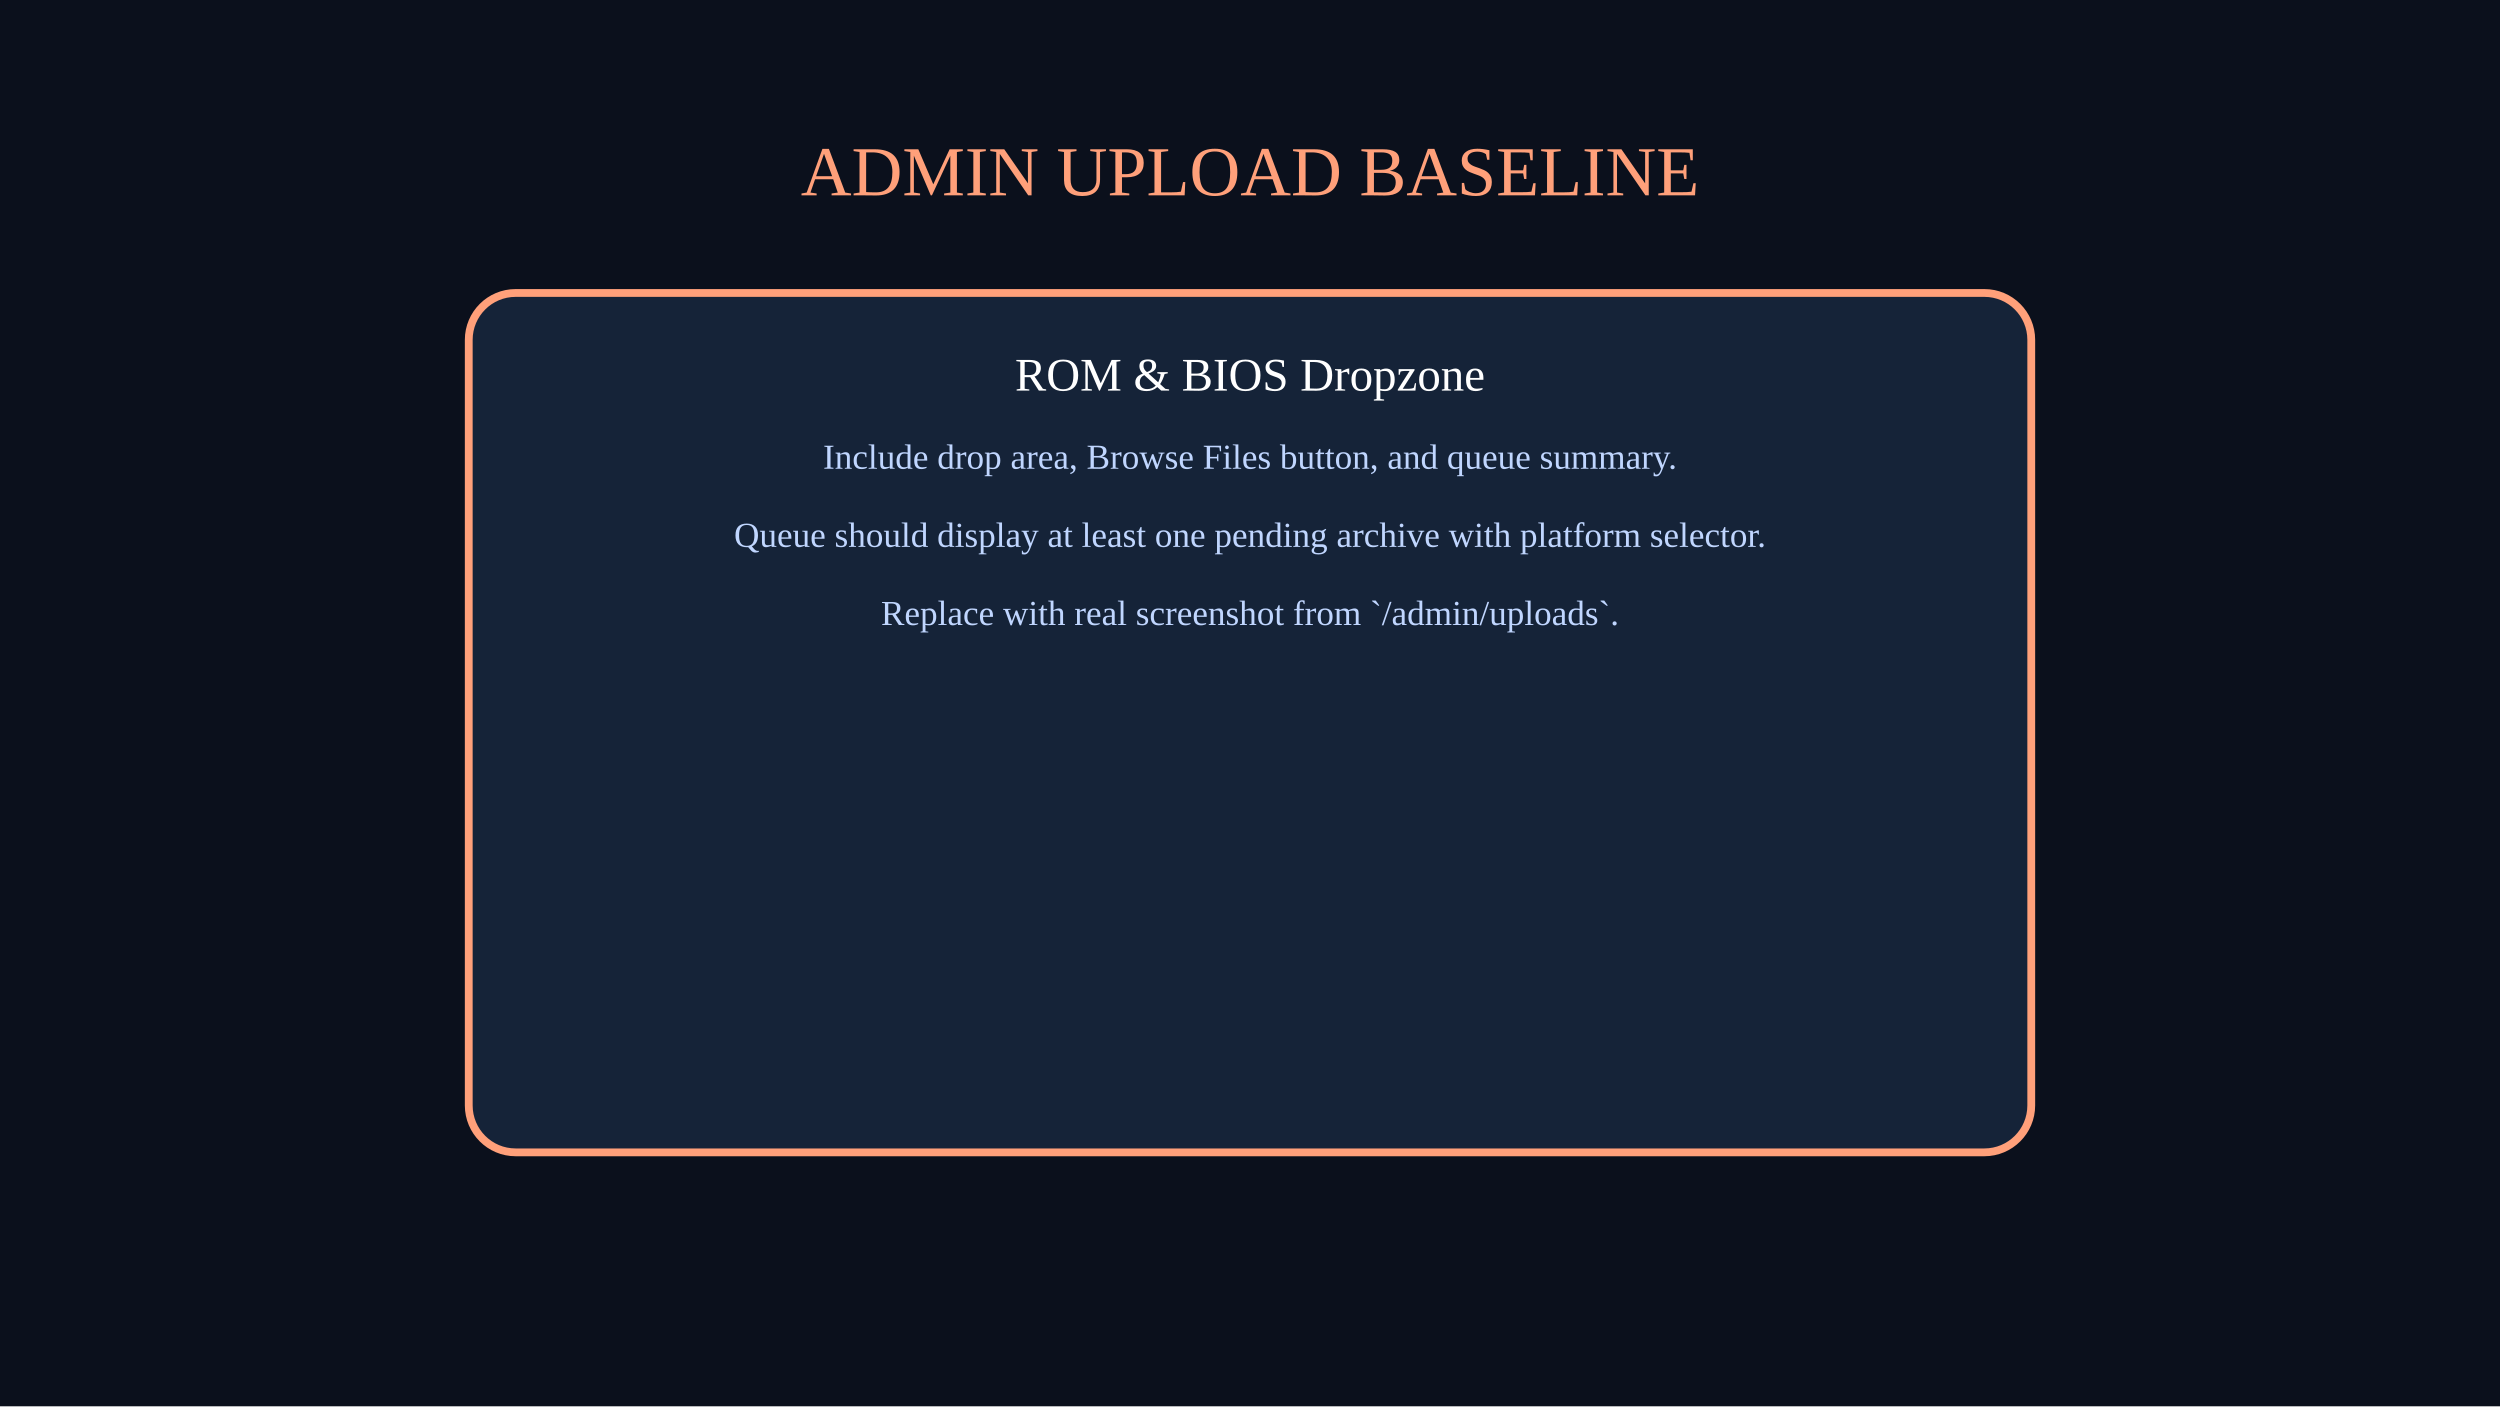
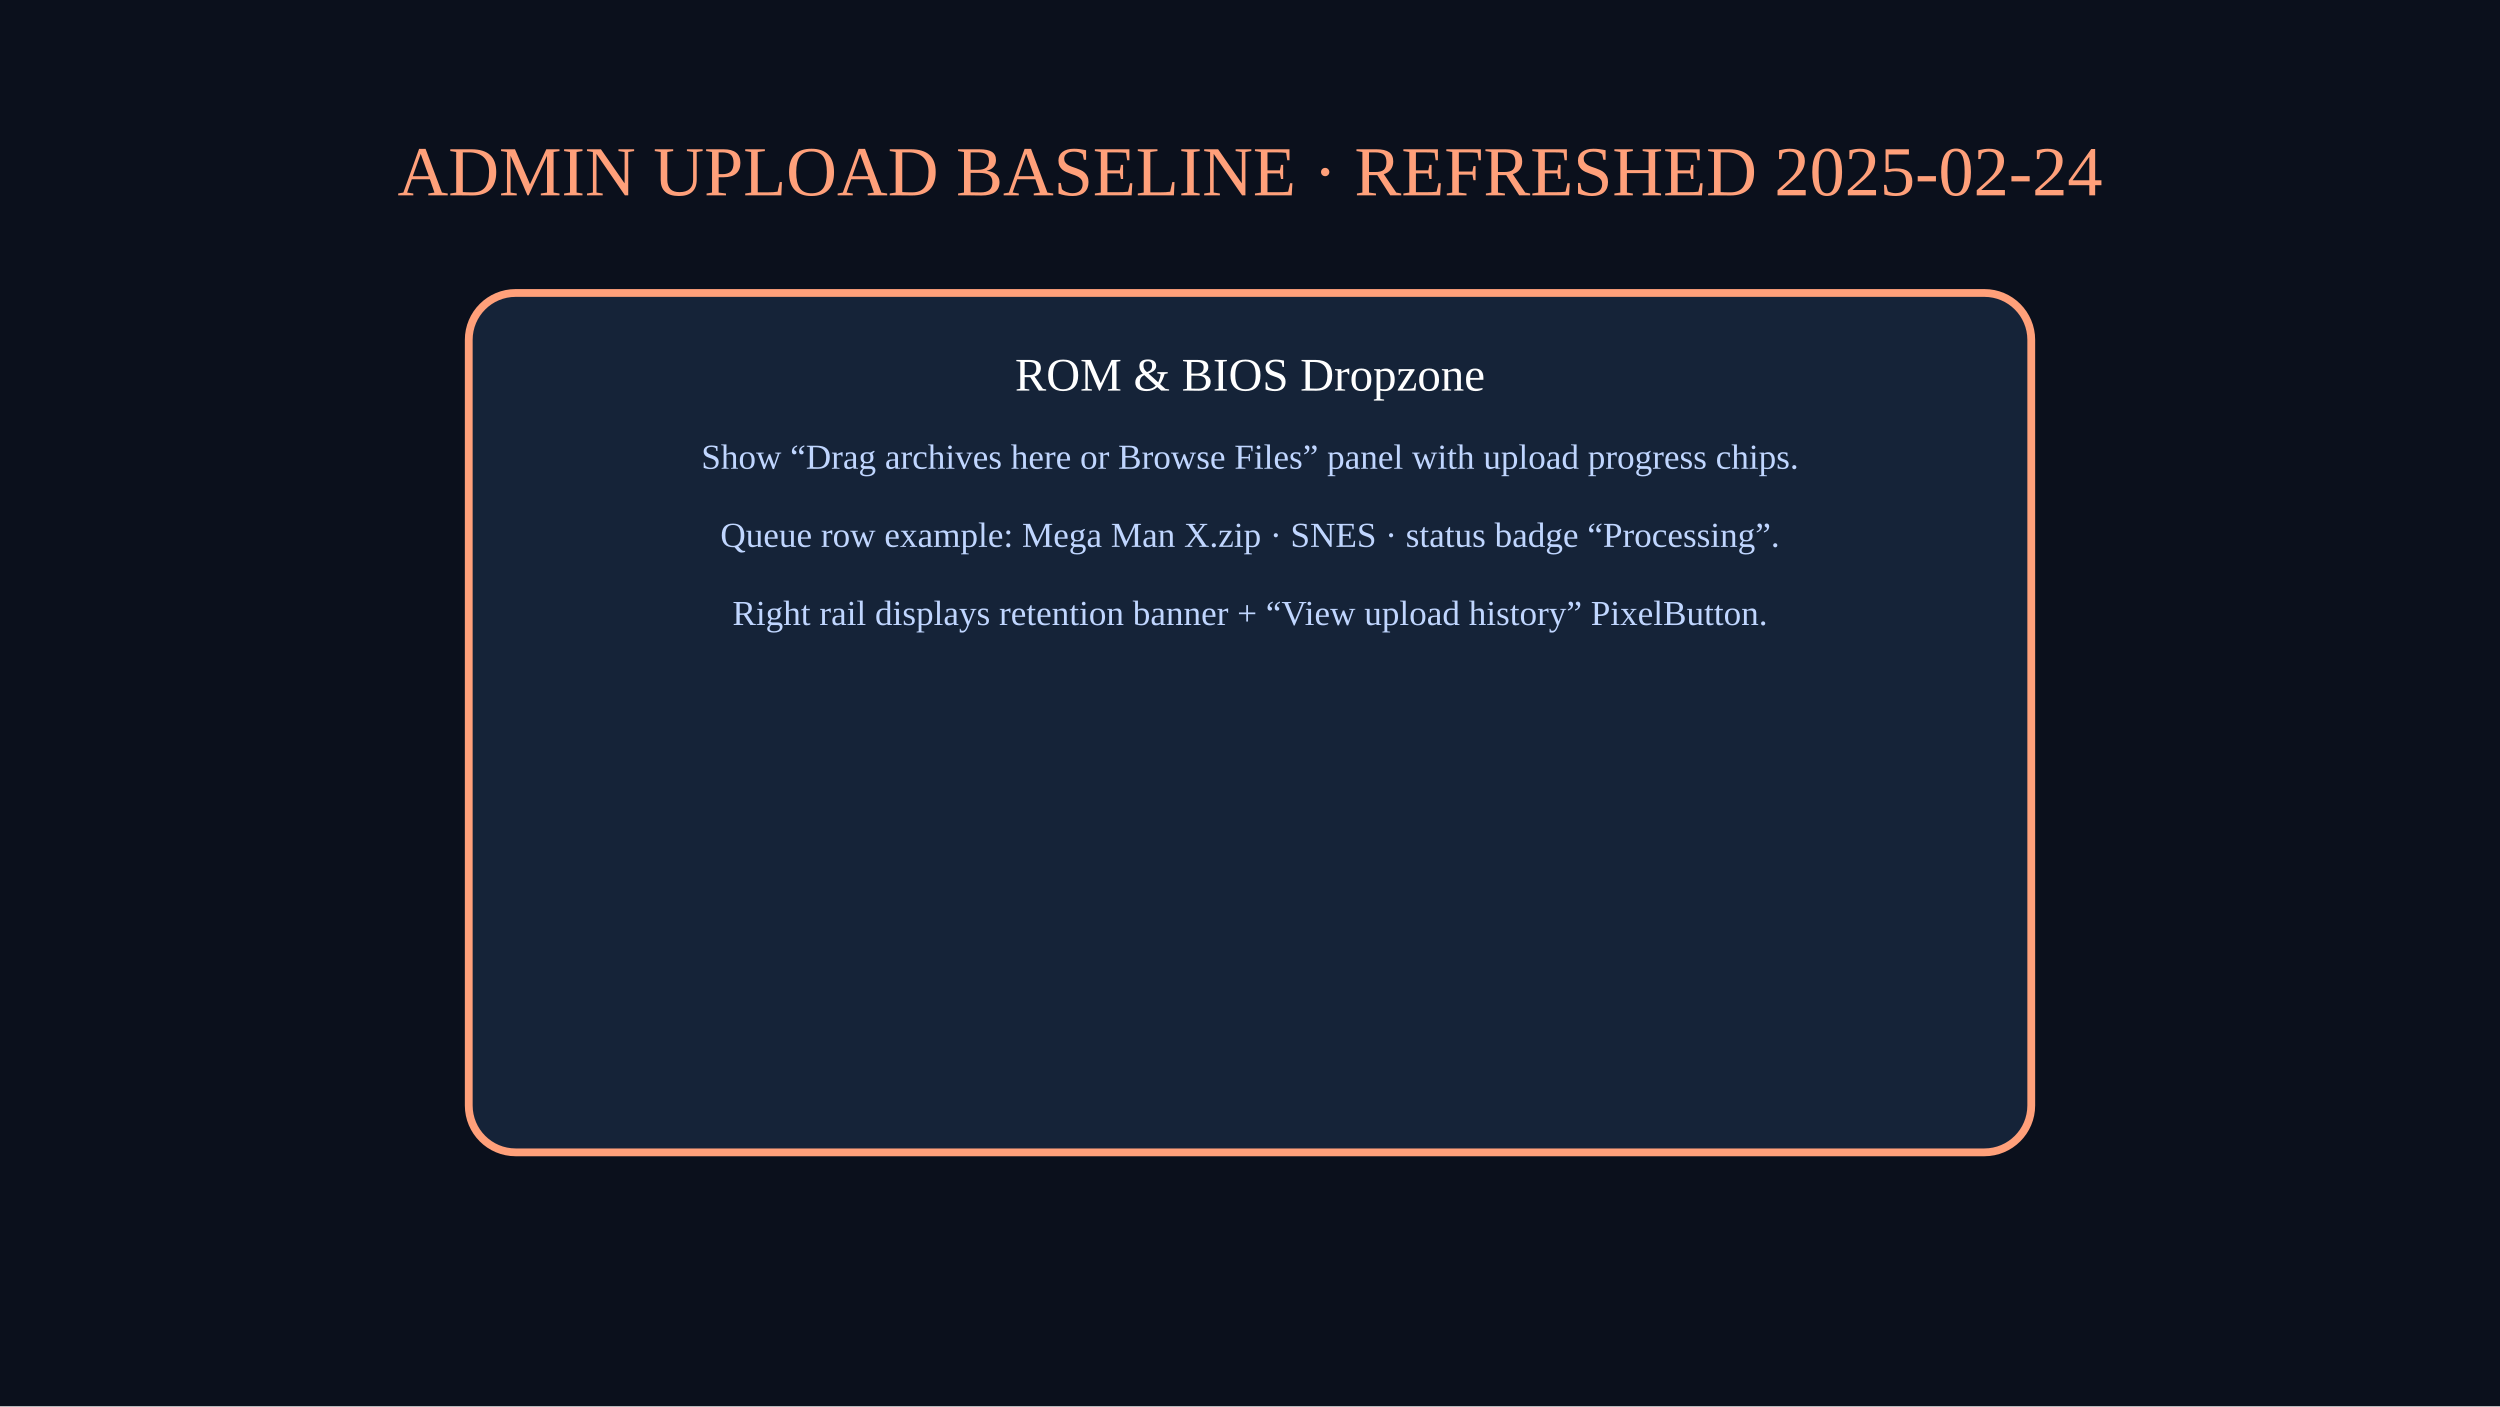
<svg xmlns="http://www.w3.org/2000/svg" width="1280" height="720">
  <rect width="100%" height="100%" fill="#0b101c" />
-   <text x="640" y="100" font-size="36" text-anchor="middle" fill="#ffa07a">ADMIN UPLOAD BASELINE</text>
+   <text x="640" y="100" font-size="36" text-anchor="middle" fill="#ffa07a">ADMIN UPLOAD BASELINE · REFRESHED 2025-02-24</text>
  <rect x="240" y="150" width="800" height="440" fill="#152338" stroke="#ffa07a" stroke-width="4" rx="24" />
  <text x="640" y="200" font-size="24" text-anchor="middle" fill="#ffffff">ROM &amp; BIOS Dropzone</text>
-   <text x="640" y="240" font-size="18" text-anchor="middle" fill="#c0d6ff">Include drop area, Browse Files button, and queue summary.</text>
-   <text x="640" y="280" font-size="18" text-anchor="middle" fill="#c0d6ff">Queue should display at least one pending archive with platform selector.</text>
-   <text x="640" y="320" font-size="18" text-anchor="middle" fill="#c0d6ff">Replace with real screenshot from `/admin/uploads`.</text>
+   <text x="640" y="240" font-size="18" text-anchor="middle" fill="#c0d6ff">Show “Drag archives here or Browse Files” panel with upload progress chips.</text>
+   <text x="640" y="280" font-size="18" text-anchor="middle" fill="#c0d6ff">Queue row example: Mega Man X.zip · SNES · status badge “Processing”.</text>
+   <text x="640" y="320" font-size="18" text-anchor="middle" fill="#c0d6ff">Right rail displays retention banner + “View upload history” PixelButton.</text>
</svg>
